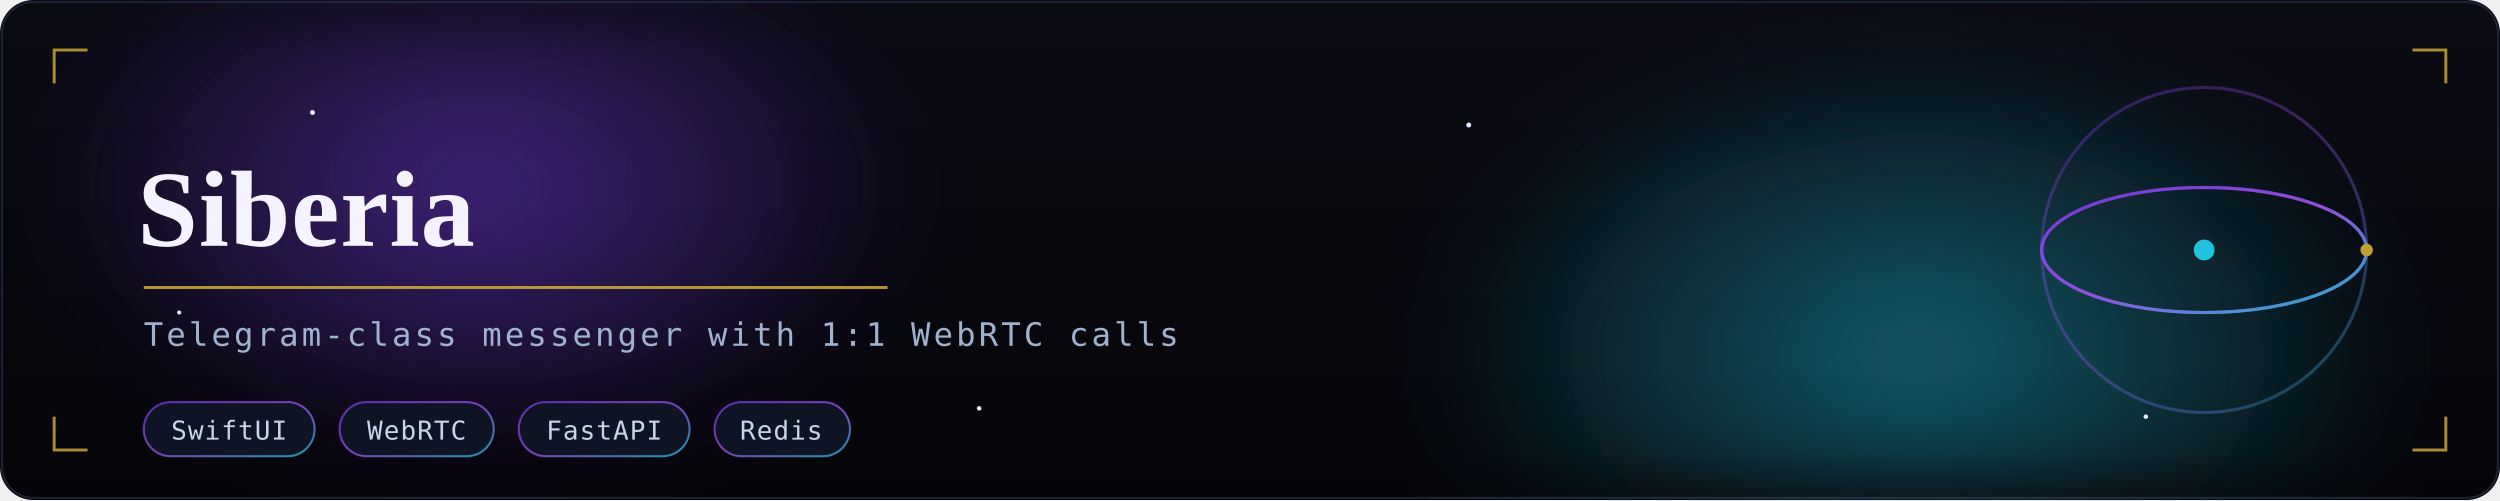
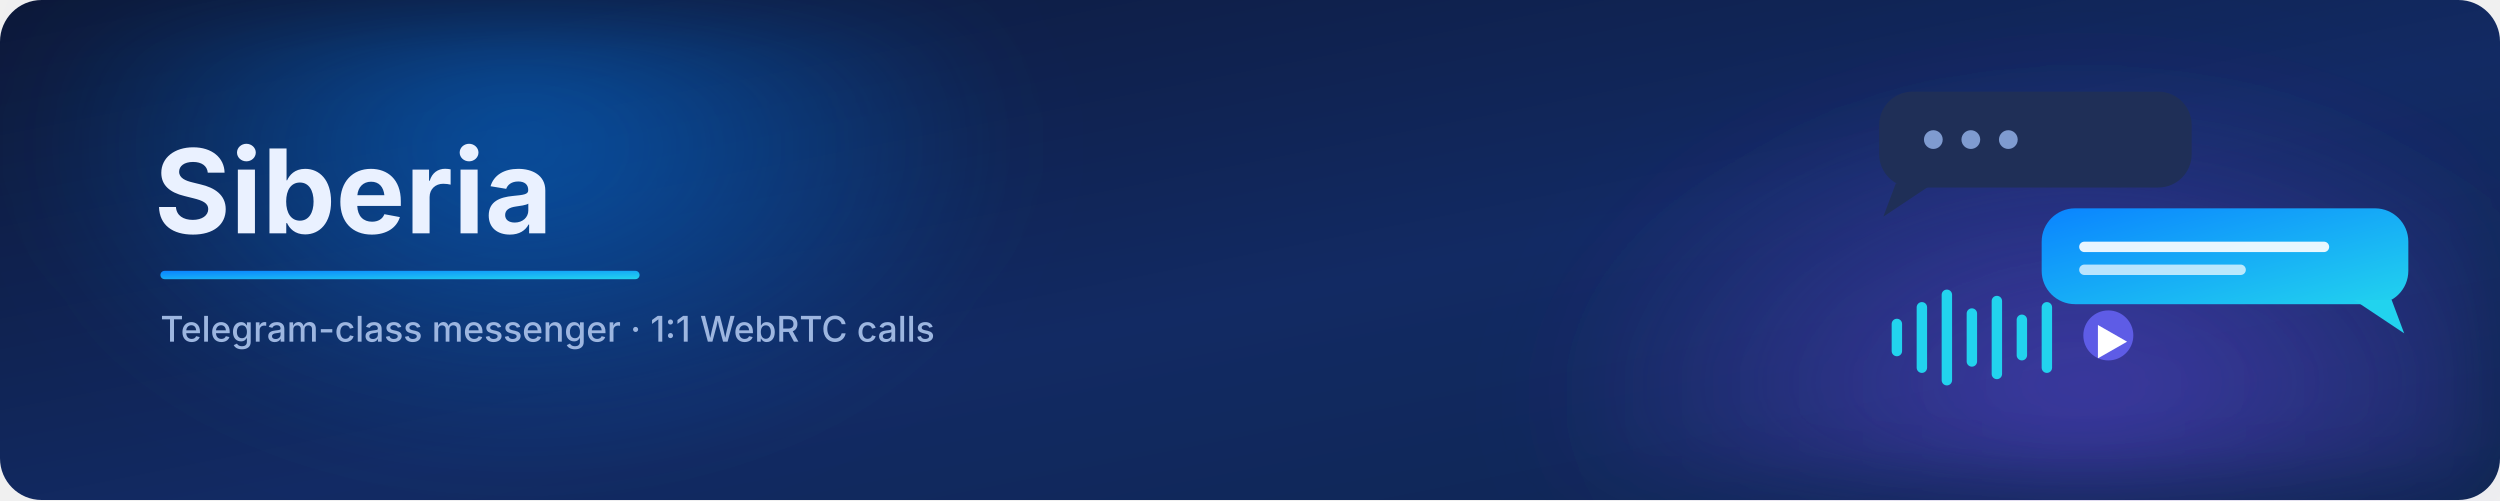
- <svg xmlns="http://www.w3.org/2000/svg" viewBox="0 0 1200 240" width="1200" height="240" fill="none" role="img" aria-label="Siberia — Telegram-class messenger with 1:1 WebRTC calls">
+ <svg xmlns="http://www.w3.org/2000/svg" viewBox="0 0 1200 240" width="1200" height="240" fill="none" role="img" aria-label="Siberia — messenger with WebRTC calls">
  <defs>
-     <linearGradient id="aurora" x1="0" y1="0" x2="1" y2="1">
-       <stop offset="0" stop-color="#7c3aed">
-         <animate attributeName="stop-color" values="#7c3aed;#22d3ee;#a855f7;#7c3aed" dur="12s" repeatCount="indefinite" />
-       </stop>
-       <stop offset="0.5" stop-color="#a855f7">
-         <animate attributeName="stop-color" values="#a855f7;#7c3aed;#22d3ee;#a855f7" dur="12s" repeatCount="indefinite" />
-       </stop>
-       <stop offset="1" stop-color="#22d3ee">
-         <animate attributeName="stop-color" values="#22d3ee;#a855f7;#7c3aed;#22d3ee" dur="12s" repeatCount="indefinite" />
-       </stop>
+     <linearGradient id="sbg" x1="0" y1="0" x2="1" y2="1">
+       <stop offset="0" stop-color="#0c1838" />
+       <stop offset="0.55" stop-color="#122a63" />
+       <stop offset="1" stop-color="#0e2550" />
    </linearGradient>
-     <radialGradient id="bA" cx="0.5" cy="0.5" r="0.5">
-       <stop offset="0" stop-color="#7c3aed" stop-opacity="0.5" />
-       <stop offset="1" stop-color="#7c3aed" stop-opacity="0" />
+     <linearGradient id="sout" x1="0" y1="0" x2="1" y2="1">
+       <stop offset="0" stop-color="#0a84ff" />
+       <stop offset="1" stop-color="#22d3ee" />
+     </linearGradient>
+     <linearGradient id="sind" x1="0" y1="0" x2="1" y2="0">
+       <stop offset="0" stop-color="#5e5ce6" />
+       <stop offset="1" stop-color="#704df7" />
+     </linearGradient>
+     <radialGradient id="sg1" cx="0.5" cy="0.5" r="0.5">
+       <stop offset="0" stop-color="#0a84ff" stop-opacity="0.5" />
+       <stop offset="1" stop-color="#0a84ff" stop-opacity="0" />
    </radialGradient>
-     <radialGradient id="bB" cx="0.5" cy="0.5" r="0.5">
-       <stop offset="0" stop-color="#22d3ee" stop-opacity="0.42" />
-       <stop offset="1" stop-color="#22d3ee" stop-opacity="0" />
+     <radialGradient id="sg2" cx="0.5" cy="0.5" r="0.5">
+       <stop offset="0" stop-color="#704df7" stop-opacity="0.5" />
+       <stop offset="1" stop-color="#704df7" stop-opacity="0" />
    </radialGradient>
-     <linearGradient id="vig" x1="0" y1="0" x2="0" y2="1">
-       <stop offset="0" stop-color="#0b0b14" />
-       <stop offset="1" stop-color="#050509" />
-     </linearGradient>
-     <filter id="sf" x="-50%" y="-50%" width="200%" height="200%">
-       <feGaussianBlur stdDeviation="24" />
+     <filter id="ssoft" x="-50%" y="-50%" width="200%" height="200%">
+       <feGaussianBlur stdDeviation="26" />
    </filter>
-     <style>
-       .name{font-family:'Playfair Display','Georgia','Times New Roman',serif;}
-       .mono{font-family:ui-monospace,'SF Mono','JetBrains Mono','Menlo',monospace;}
-       @keyframes tw{0%,100%{opacity:.15;}50%{opacity:.85;}}
-       .tw{animation:tw 3.6s ease-in-out infinite;}
-     </style>
+     <style>@keyframes wv{0%,100%{opacity:.5}50%{opacity:1}} .wv{animation:wv 1.4s ease-in-out infinite}</style>
  </defs>
-   <rect width="1200" height="240" rx="16" fill="url(#vig)" />
-   <rect x="1" y="1" width="1198" height="238" rx="15" fill="none" stroke="#1c2233" />
-   <g filter="url(#sf)">
-     <ellipse cx="230" cy="90" rx="210" ry="130" fill="url(#bA)">
-       <animateTransform attributeName="transform" type="translate" values="0 0; 50 24; -18 -8; 0 0" dur="19s" repeatCount="indefinite" />
-     </ellipse>
-     <ellipse cx="920" cy="170" rx="240" ry="150" fill="url(#bB)">
-       <animateTransform attributeName="transform" type="translate" values="0 0; -44 -20; 26 12; 0 0" dur="23s" repeatCount="indefinite" />
-     </ellipse>
+   <rect width="1200" height="240" rx="20" fill="url(#sbg)" />
+   <ellipse cx="250" cy="70" rx="240" ry="150" fill="url(#sg1)" filter="url(#ssoft)" />
+   <ellipse cx="1000" cy="190" rx="260" ry="160" fill="url(#sg2)" filter="url(#ssoft)" />
+   <g transform="translate(74 112)">
+     <text x="0" y="0" font-size="56" font-weight="700" fill="#eaf1ff" style="font-family:-apple-system,'Helvetica Neue','Inter',Arial,sans-serif;">Siberia</text>
+     <rect x="3" y="18" width="230" height="4" rx="2" fill="url(#sout)" />
+     <text x="3" y="52" font-size="17" font-weight="500" fill="#9db6e0" style="font-family:-apple-system,'Helvetica Neue','Inter',Arial,sans-serif;">Telegram-class messenger · 1:1 WebRTC calls</text>
  </g>
-   <g fill="#dfe7ff">
-     <circle class="tw" cx="150" cy="54" r="1.2" style="animation-delay:.2s" />
-     <circle class="tw" cx="470" cy="196" r="1.1" style="animation-delay:1.2s" />
-     <circle class="tw" cx="705" cy="60" r="1.2" style="animation-delay:.7s" />
-     <circle class="tw" cx="1030" cy="200" r="1.1" style="animation-delay:1.9s" />
-     <circle class="tw" cx="86" cy="150" r="1.0" style="animation-delay:2.4s" />
-   </g>
-   <g transform="translate(1058 120)" opacity="0.9">
-     <g fill="none" stroke="url(#aurora)" stroke-width="1.5">
-       <circle r="78" opacity="0.35" />
-       <ellipse rx="78" ry="30" opacity="0.85">
-         <animateTransform attributeName="transform" type="rotate" from="0" to="360" dur="17s" repeatCount="indefinite" />
-       </ellipse>
-       <ellipse rx="78" ry="30" opacity="0.7">
-         <animateTransform attributeName="transform" type="rotate" from="90" to="450" dur="23s" repeatCount="indefinite" />
-       </ellipse>
+   <g transform="translate(902 44)">
+     <g>
+       <rect x="0" y="0" width="150" height="46" rx="16" fill="#1f2f57" />
+       <path d="M8 44 L2 60 L26 44 Z" fill="#1f2f57" />
+       <circle cx="26" cy="23" r="4.5" fill="#7f9bd0" />
+       <circle cx="44" cy="23" r="4.5" fill="#7f9bd0" />
+       <circle cx="62" cy="23" r="4.5" fill="#7f9bd0" />
    </g>
-     <circle r="5" fill="#22d3ee" />
-     <g>
-       <animateTransform attributeName="transform" type="rotate" from="0" to="360" dur="17s" repeatCount="indefinite" />
-       <circle r="3" fill="#d4af37" cx="78" cy="0" />
+     <g transform="translate(78 56)">
+       <rect x="0" y="0" width="176" height="46" rx="16" fill="url(#sout)" />
+       <path d="M168 44 L174 60 L150 44 Z" fill="#22d3ee" />
+       <rect x="18" y="16" width="120" height="5" rx="2.5" fill="#ffffff" opacity="0.9" />
+       <rect x="18" y="27" width="80" height="5" rx="2.5" fill="#ffffff" opacity="0.7" />
    </g>
-   </g>
-   <g stroke="#d4af37" stroke-width="1.4" opacity="0.8">
-     <path d="M26 40 L26 24 L42 24" />
-     <path d="M1174 40 L1174 24 L1158 24" />
-     <path d="M26 200 L26 216 L42 216" />
-     <path d="M1174 200 L1174 216 L1158 216" />
-   </g>
-   <g transform="translate(66 118)">
-     <text class="name" x="0" y="0" font-size="52" font-weight="700" letter-spacing="0.5" fill="#f5f3ff">Siberia</text>
-     <line x1="3" y1="20" x2="360" y2="20" stroke="#d4af37" stroke-width="1.4" opacity="0.85" />
-     <text class="mono" x="3" y="48" font-size="15.5" letter-spacing="1.5" fill="#9fb3d1">Telegram-class messenger with 1:1 WebRTC calls</text>
-     <g transform="translate(3 92)">
-       <rect x="0" y="-17" width="82" height="26" rx="13" fill="#0e1424" stroke="url(#aurora)" stroke-opacity="0.7" stroke-width="1" />
-       <text class="mono" x="41" y="1" font-size="12.5" letter-spacing="0.5" text-anchor="middle" fill="#c7d4ea">SwiftUI</text>
-     </g>
-     <g transform="translate(97 92)">
-       <rect x="0" y="-17" width="74" height="26" rx="13" fill="#0e1424" stroke="url(#aurora)" stroke-opacity="0.7" stroke-width="1" />
-       <text class="mono" x="37" y="1" font-size="12.5" letter-spacing="0.5" text-anchor="middle" fill="#c7d4ea">WebRTC</text>
-     </g>
-     <g transform="translate(183 92)">
-       <rect x="0" y="-17" width="82" height="26" rx="13" fill="#0e1424" stroke="url(#aurora)" stroke-opacity="0.7" stroke-width="1" />
-       <text class="mono" x="41" y="1" font-size="12.5" letter-spacing="0.5" text-anchor="middle" fill="#c7d4ea">FastAPI</text>
-     </g>
-     <g transform="translate(277 92)">
-       <rect x="0" y="-17" width="65" height="26" rx="13" fill="#0e1424" stroke="url(#aurora)" stroke-opacity="0.7" stroke-width="1" />
-       <text class="mono" x="32" y="1" font-size="12.5" letter-spacing="0.5" text-anchor="middle" fill="#c7d4ea">Redis</text>
+     <g transform="translate(6 118)" fill="#22d3ee">
+       <rect class="wv" x="0" width="5" height="18" y="-9" rx="2.5" />
+       <rect class="wv" x="12" width="5" height="34" y="-17" rx="2.5" style="animation-delay:.15s" />
+       <rect class="wv" x="24" width="5" height="46" y="-23" rx="2.5" style="animation-delay:.3s" />
+       <rect class="wv" x="36" width="5" height="28" y="-14" rx="2.5" style="animation-delay:.45s" />
+       <rect class="wv" x="48" width="5" height="40" y="-20" rx="2.5" style="animation-delay:.2s" />
+       <rect class="wv" x="60" width="5" height="22" y="-11" rx="2.5" style="animation-delay:.5s" />
+       <rect class="wv" x="72" width="5" height="34" y="-17" rx="2.5" style="animation-delay:.35s" />
+       <g transform="translate(96 -9)" fill="#5e5ce6">
+         <circle cx="8" cy="8" r="12" />
+         <path d="M3 3 l14 8 l-14 8 Z" fill="#fff" />
+       </g>
    </g>
  </g>
</svg>
